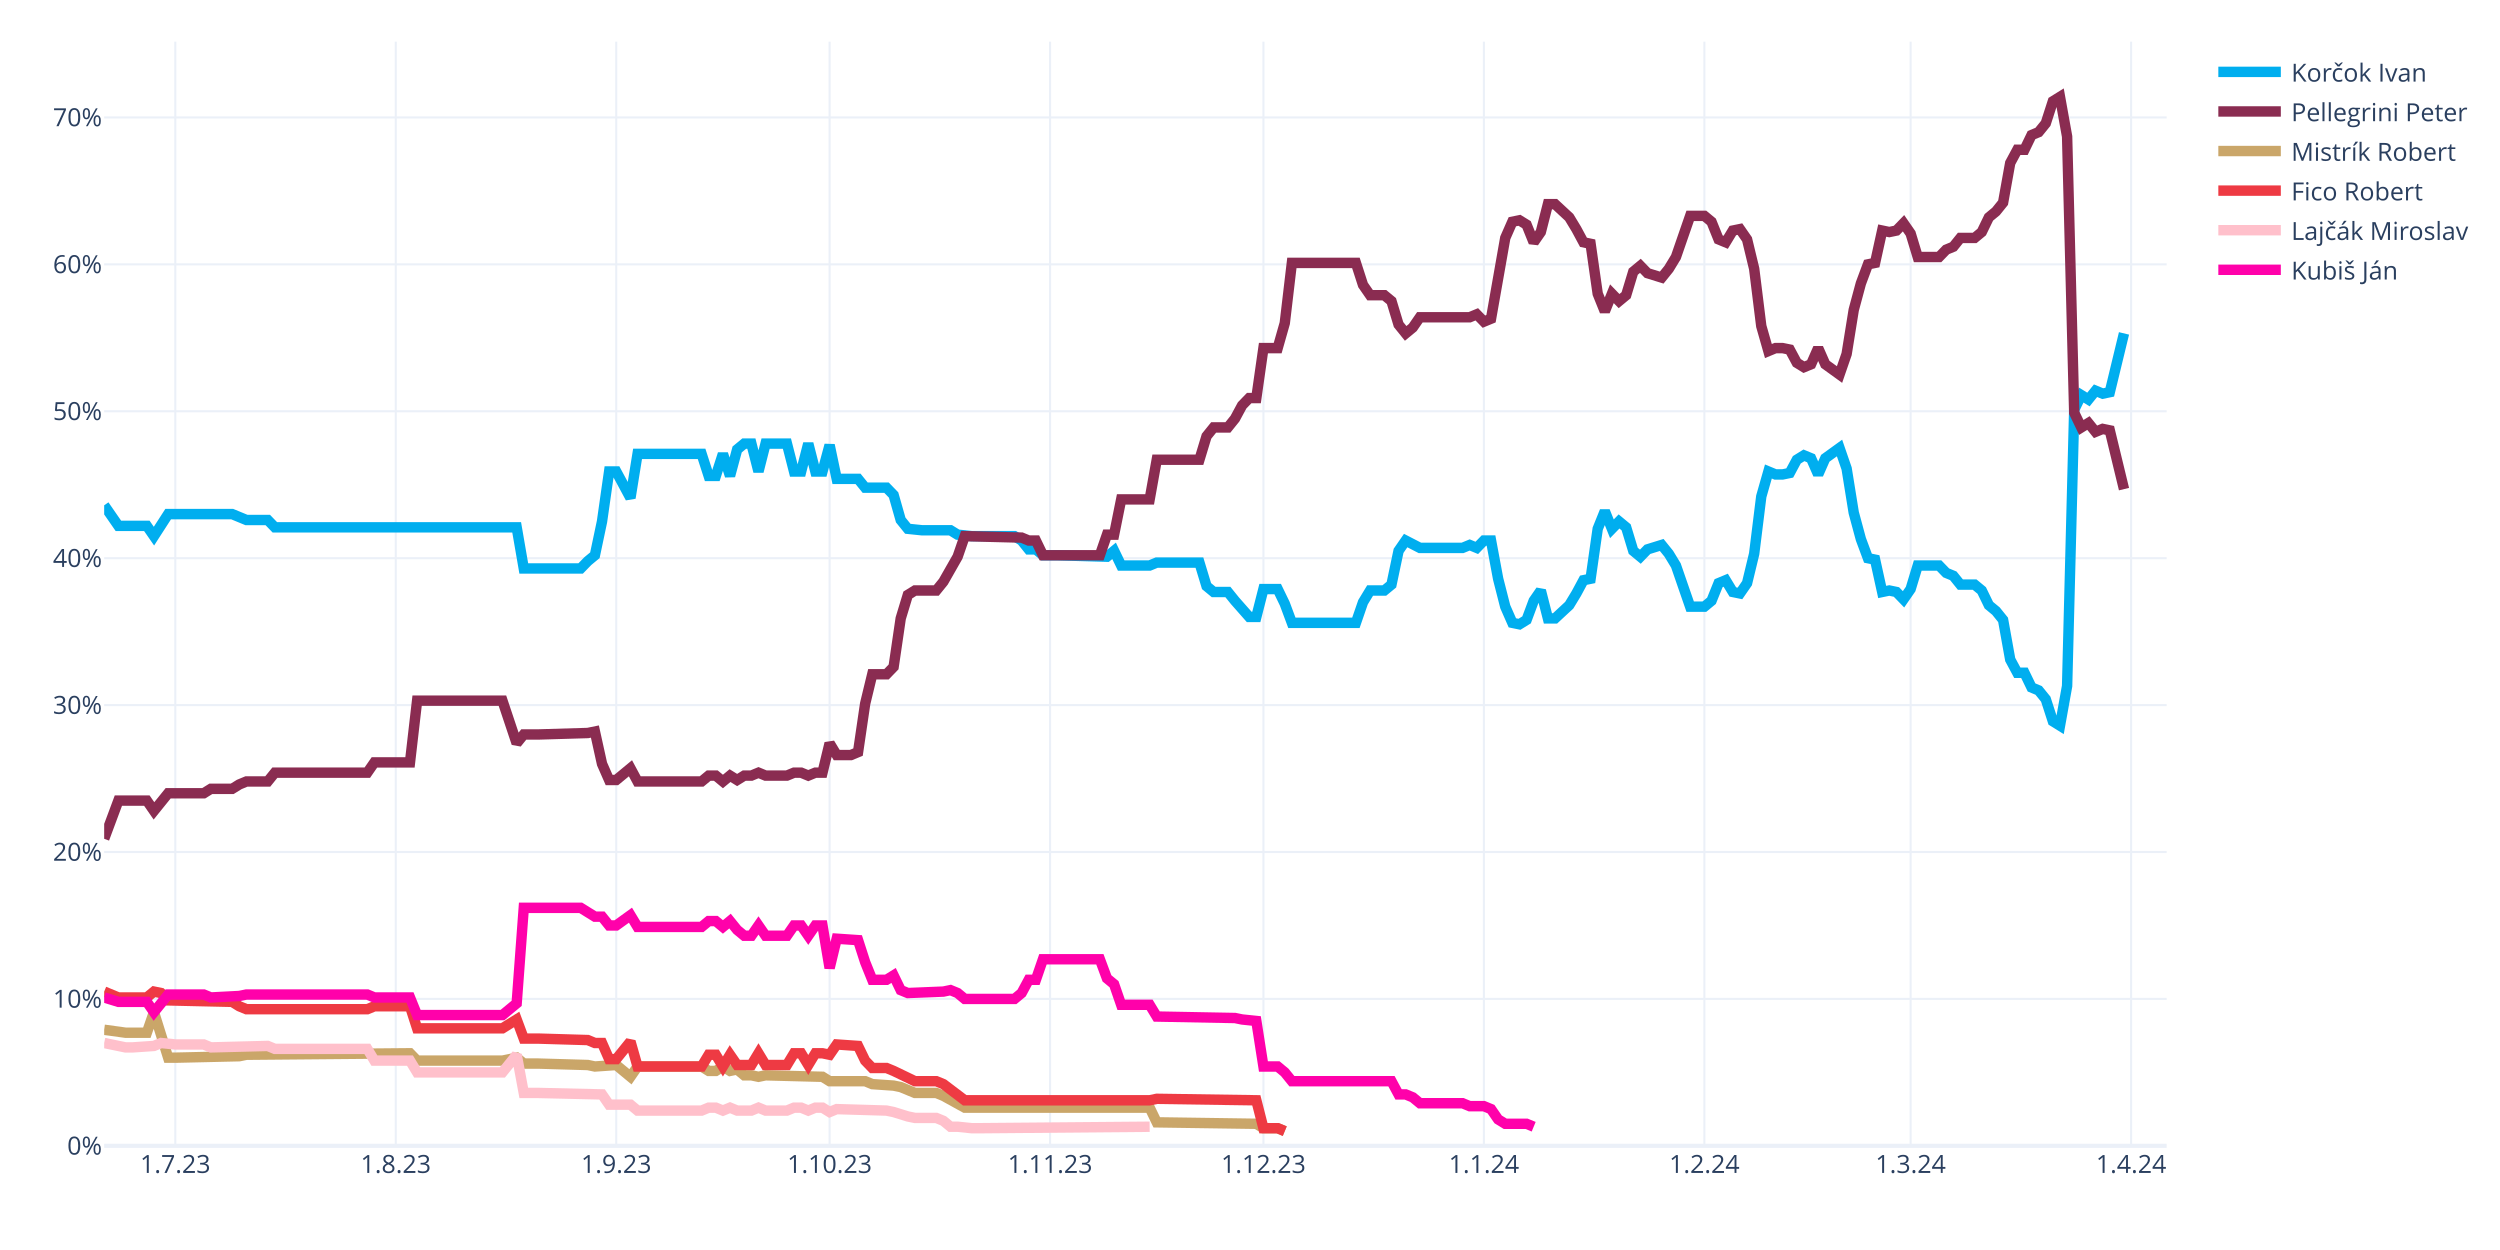
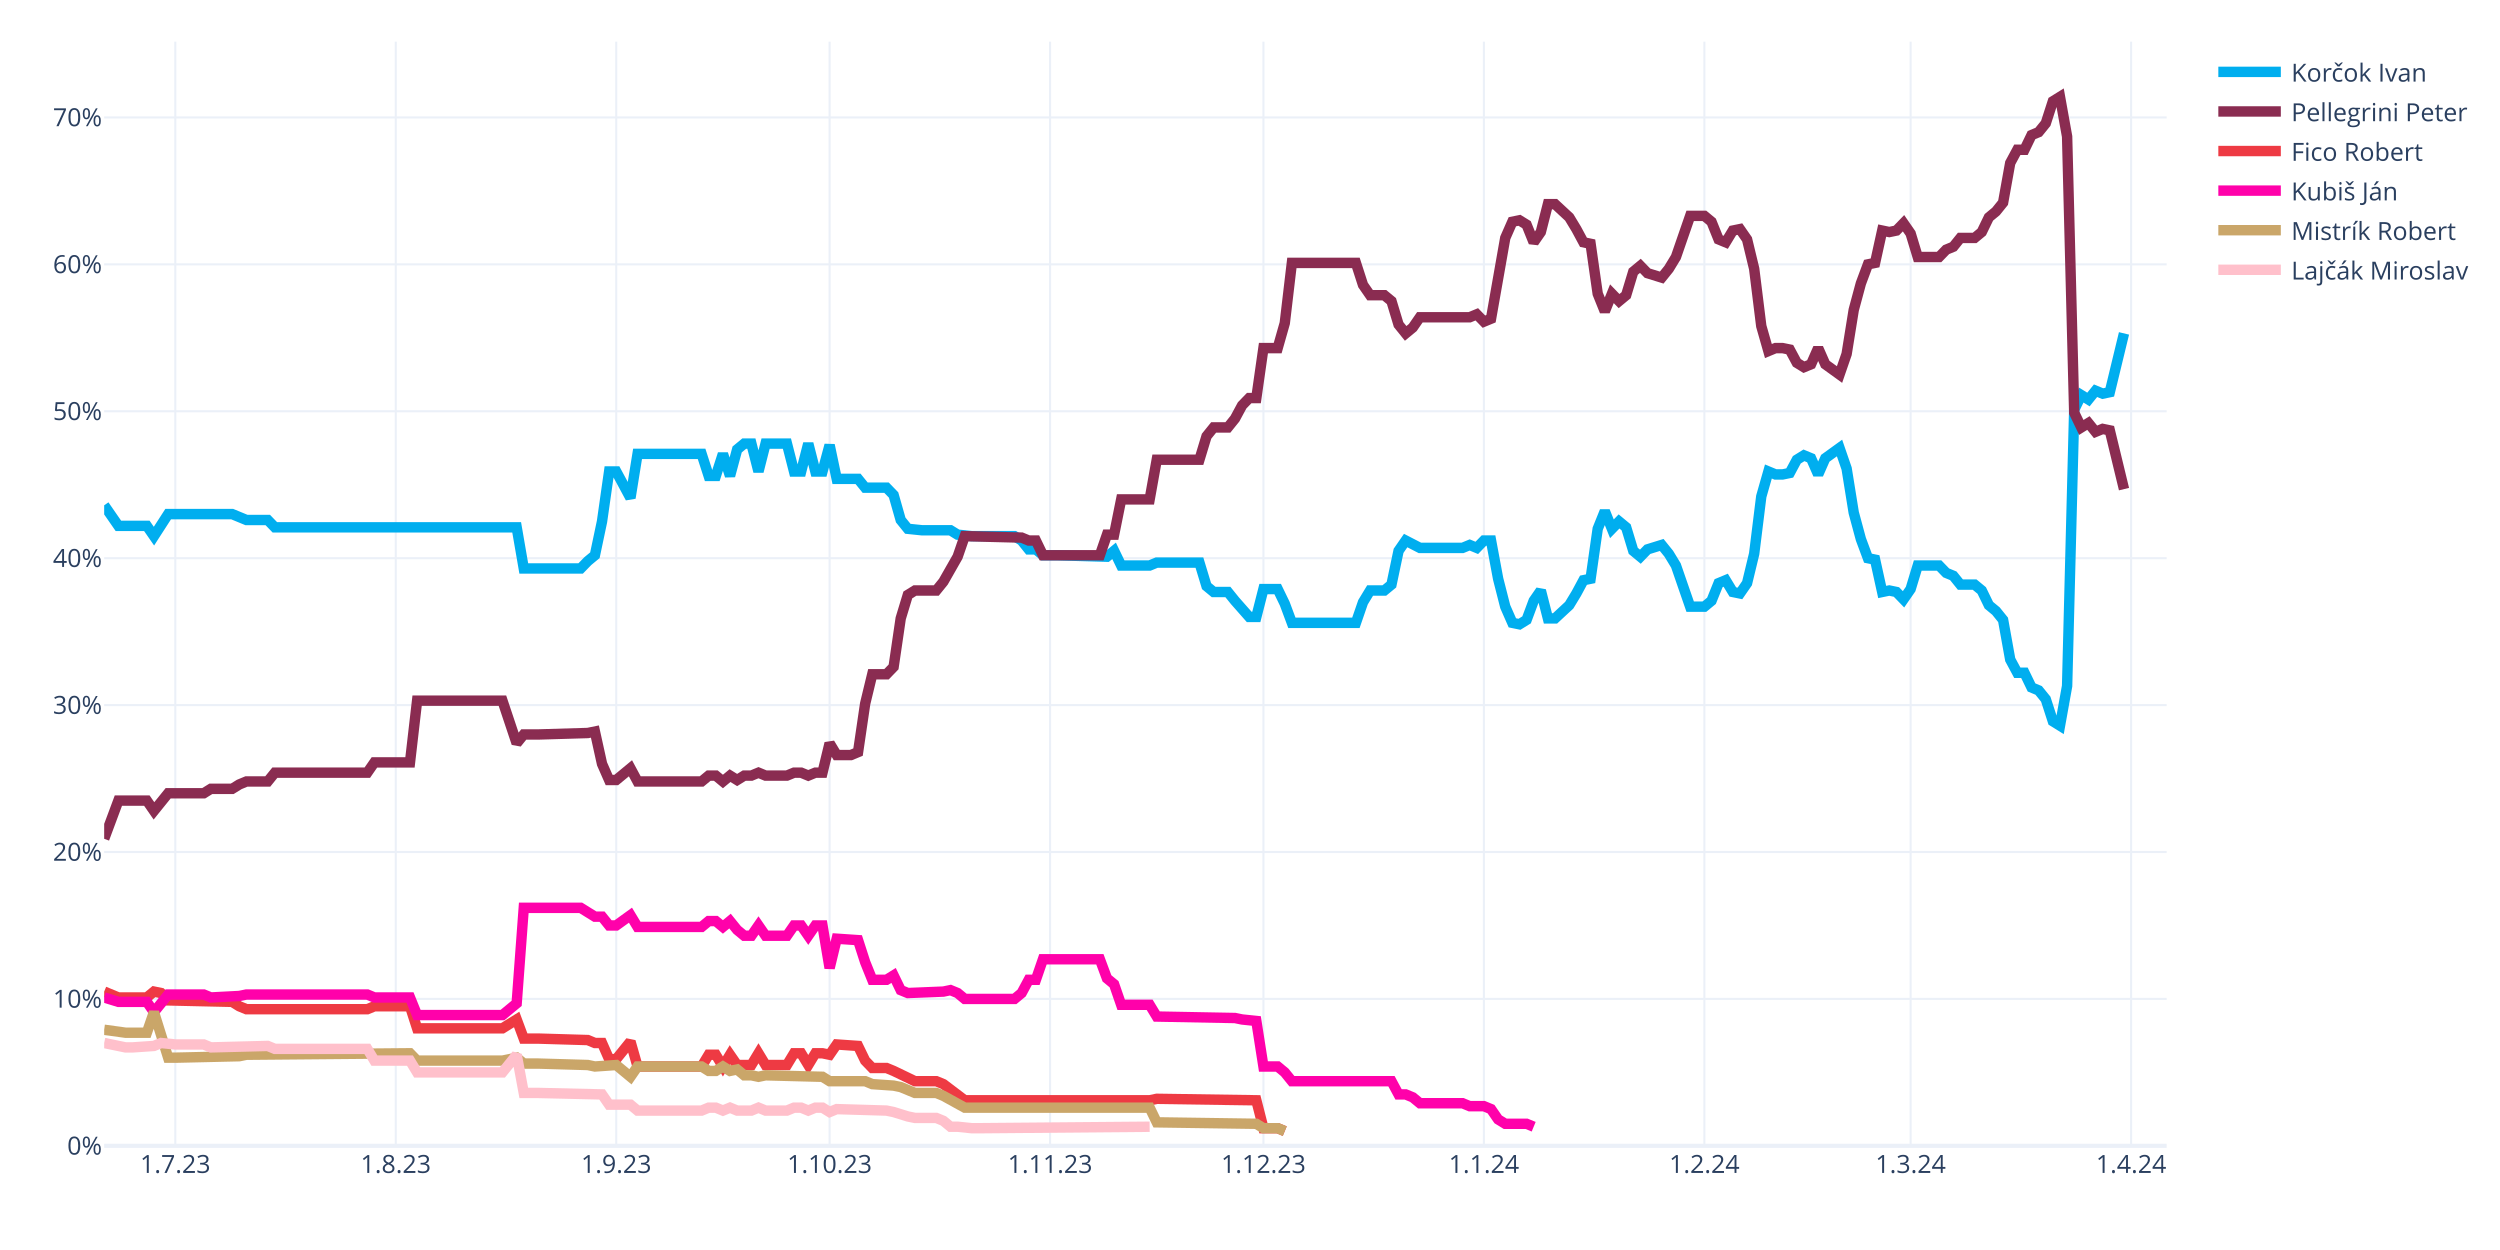
<svg xmlns="http://www.w3.org/2000/svg" class="main-svg" width="1200" height="600" style="" viewBox="0 0 1200 600">
  <rect x="0" y="0" width="1200" height="600" style="fill: rgb(255, 255, 255); fill-opacity: 1;" />
-   <defs id="defs-477fc2">
+   <defs id="defs-facad0">
    <g class="clips">
-       <clipPath id="clip477fc2xyplot" class="plotclip">
+       <clipPath id="clipfacad0xyplot" class="plotclip">
        <rect width="990" height="530" />
      </clipPath>
-       <clipPath class="axesclip" id="clip477fc2x">
+       <clipPath class="axesclip" id="clipfacad0x">
        <rect x="50" y="0" width="990" height="600" />
      </clipPath>
-       <clipPath class="axesclip" id="clip477fc2y">
+       <clipPath class="axesclip" id="clipfacad0y">
        <rect x="0" y="20" width="1200" height="530" />
      </clipPath>
-       <clipPath class="axesclip" id="clip477fc2xy">
+       <clipPath class="axesclip" id="clipfacad0xy">
        <rect x="50" y="20" width="990" height="530" />
      </clipPath>
    </g>
    <g class="gradients" />
    <g class="patterns" />
  </defs>
  <g class="bglayer" />
  <g class="layer-below">
    <g class="imagelayer" />
    <g class="shapelayer" />
  </g>
  <g class="cartesianlayer">
    <g class="subplot xy">
      <g class="layer-subplot">
        <g class="shapelayer" />
        <g class="imagelayer" />
      </g>
      <g class="minor-gridlayer">
        <g class="x" />
        <g class="y" />
      </g>
      <g class="gridlayer">
        <g class="x">
          <path class="xgrid crisp" transform="translate(84.14,0)" d="M0,20v530" style="stroke: rgb(235, 240, 248); stroke-opacity: 1; stroke-width: 1px;" />
          <path class="xgrid crisp" transform="translate(189.97,0)" d="M0,20v530" style="stroke: rgb(235, 240, 248); stroke-opacity: 1; stroke-width: 1px;" />
          <path class="xgrid crisp" transform="translate(295.79,0)" d="M0,20v530" style="stroke: rgb(235, 240, 248); stroke-opacity: 1; stroke-width: 1px;" />
          <path class="xgrid crisp" transform="translate(398.21,0)" d="M0,20v530" style="stroke: rgb(235, 240, 248); stroke-opacity: 1; stroke-width: 1px;" />
          <path class="xgrid crisp" transform="translate(504.03,0)" d="M0,20v530" style="stroke: rgb(235, 240, 248); stroke-opacity: 1; stroke-width: 1px;" />
          <path class="xgrid crisp" transform="translate(606.45,0)" d="M0,20v530" style="stroke: rgb(235, 240, 248); stroke-opacity: 1; stroke-width: 1px;" />
          <path class="xgrid crisp" transform="translate(712.28,0)" d="M0,20v530" style="stroke: rgb(235, 240, 248); stroke-opacity: 1; stroke-width: 1px;" />
          <path class="xgrid crisp" transform="translate(818.1,0)" d="M0,20v530" style="stroke: rgb(235, 240, 248); stroke-opacity: 1; stroke-width: 1px;" />
          <path class="xgrid crisp" transform="translate(917.1,0)" d="M0,20v530" style="stroke: rgb(235, 240, 248); stroke-opacity: 1; stroke-width: 1px;" />
          <path class="xgrid crisp" transform="translate(1022.93,0)" d="M0,20v530" style="stroke: rgb(235, 240, 248); stroke-opacity: 1; stroke-width: 1px;" />
        </g>
        <g class="y">
          <path class="ygrid crisp" transform="translate(0,479.48)" d="M50,0h990" style="stroke: rgb(235, 240, 248); stroke-opacity: 1; stroke-width: 1px;" />
          <path class="ygrid crisp" transform="translate(0,408.96)" d="M50,0h990" style="stroke: rgb(235, 240, 248); stroke-opacity: 1; stroke-width: 1px;" />
          <path class="ygrid crisp" transform="translate(0,338.45)" d="M50,0h990" style="stroke: rgb(235, 240, 248); stroke-opacity: 1; stroke-width: 1px;" />
          <path class="ygrid crisp" transform="translate(0,267.93)" d="M50,0h990" style="stroke: rgb(235, 240, 248); stroke-opacity: 1; stroke-width: 1px;" />
          <path class="ygrid crisp" transform="translate(0,197.41)" d="M50,0h990" style="stroke: rgb(235, 240, 248); stroke-opacity: 1; stroke-width: 1px;" />
          <path class="ygrid crisp" transform="translate(0,126.89)" d="M50,0h990" style="stroke: rgb(235, 240, 248); stroke-opacity: 1; stroke-width: 1px;" />
          <path class="ygrid crisp" transform="translate(0,56.37)" d="M50,0h990" style="stroke: rgb(235, 240, 248); stroke-opacity: 1; stroke-width: 1px;" />
        </g>
      </g>
      <g class="zerolinelayer">
        <path class="yzl zl crisp" transform="translate(0,550)" d="M50,0h990" style="stroke: rgb(235, 240, 248); stroke-opacity: 1; stroke-width: 2px;" />
      </g>
      <g class="layer-between">
        <g class="shapelayer" />
        <g class="imagelayer" />
      </g>
      <path class="xlines-below" />
      <path class="ylines-below" />
      <g class="overlines-below" />
      <g class="xaxislayer-below" />
      <g class="yaxislayer-below" />
      <g class="overaxes-below" />
-       <g class="plot" transform="translate(50,20)" clip-path="url(#clip477fc2xyplot)">
+       <g class="plot" transform="translate(50,20)" clip-path="url(#clipfacad0xyplot)">
        <g class="scatterlayer mlayer">
-           <g class="trace scatter trace12258c" style="stroke-miterlimit: 2; opacity: 1;">
+           <g class="trace scatter trace607f78" style="stroke-miterlimit: 2; opacity: 1;">
            <g class="fills" />
            <g class="errorbars" />
            <g class="lines">
              <path class="js-line" d="M0,222.54L6.83,232.41L10.24,232.41L20.48,232.41L23.9,237.35L30.72,226.77L34.14,226.77L61.45,226.77L64.86,228.18L68.28,229.59L71.69,229.59L78.52,229.59L81.93,233.12L198,233.12L201.41,252.86L228.72,252.86L232.14,249.34L235.55,246.52L238.97,230.3L242.38,206.32L245.79,206.32L252.62,219.01L256.03,197.86L286.76,197.86L290.17,208.44L293.59,208.44L297,197.86L300.41,208.44L303.83,195.74L307.24,192.92L310.66,192.92L314.07,206.32L317.48,192.92L327.72,192.92L331.14,206.32L334.55,206.32L337.97,192.92L341.38,206.32L344.79,206.32L348.21,193.63L351.62,209.85L361.86,209.85L365.28,214.08L375.52,214.08L378.93,217.6L382.34,229.59L385.76,233.82L392.59,234.53L396,234.53L406.24,234.53L409.66,236.64L416.48,237.35L419.9,237.35L436.97,237.35L440.38,239.46L443.79,243.7L447.21,243.7L450.62,246.52L457.45,246.52L481.34,247.22L484.76,244.4L488.17,251.45L491.59,251.45L501.83,251.45L505.24,250.04L525.72,250.04L529.14,261.33L532.55,264.15L535.97,264.15L539.38,264.15L542.79,268.38L549.62,276.13L553.03,276.13L556.45,262.74L559.86,262.74L563.28,262.74L566.69,269.79L570.1,278.96L573.52,278.96L600.83,278.96L604.24,269.08L607.66,263.44L611.07,263.44L614.48,263.44L617.9,260.62L621.31,244.4L624.72,239.46L631.55,242.99L634.97,242.99L652.03,242.99L655.45,241.58L658.86,242.99L662.28,239.46L665.69,239.46L669.1,257.8L672.52,271.2L675.93,278.96L679.34,279.66L682.76,277.54L686.17,268.38L689.59,263.44L693,276.84L696.41,276.84L703.24,270.49L706.66,264.85L710.07,258.5L713.48,257.8L716.9,233.82L720.31,225.36L723.72,233.82L727.14,230.3L730.55,233.12L733.97,244.4L737.38,247.22L740.79,243.7L747.62,241.58L751.03,245.81L754.45,251.45L757.86,261.33L761.28,271.2L764.69,271.2L768.1,271.2L771.52,268.38L774.93,259.92L778.34,258.5L781.76,264.15L785.17,264.85L788.59,259.92L792,245.81L795.41,218.31L798.83,206.32L802.24,207.73L805.66,207.73L809.07,207.03L812.48,200.68L815.9,198.56L819.31,199.97L822.72,207.73L826.14,199.97L832.97,195.04L836.38,204.91L839.79,226.07L843.21,238.76L846.62,247.93L850.03,248.63L853.45,264.15L856.86,263.44L860.28,264.15L863.69,267.67L867.1,262.74L870.52,251.45L880.76,251.45L884.17,254.98L887.59,256.39L891,260.62L897.83,260.62L901.24,263.44L904.66,270.49L908.07,273.31L911.48,277.54L914.9,296.58L918.31,302.93L921.72,302.93L925.14,309.98L928.55,311.39L931.97,315.62L935.38,326.2L938.79,328.32L942.21,309.28L945.62,176.7L949.03,169.65L952.45,171.77L955.86,167.54L959.28,168.95L962.69,168.24L969.52,140.03" style="vector-effect: none; fill: none; stroke: rgb(0, 174, 239); stroke-opacity: 1; stroke-width: 5px; opacity: 1;" />
            </g>
            <g class="points" />
            <g class="text" />
          </g>
-           <g class="trace scatter trace6a6ab9" style="stroke-miterlimit: 2; opacity: 1;">
+           <g class="trace scatter tracecd8d70" style="stroke-miterlimit: 2; opacity: 1;">
            <g class="fills" />
            <g class="errorbars" />
            <g class="lines">
              <path class="js-line" d="M0,382.62L6.83,364.28L10.24,364.28L20.48,364.28L23.9,369.22L30.72,360.76L34.14,360.76L47.79,360.76L51.21,358.64L61.45,358.64L64.86,356.53L68.28,355.11L71.69,355.11L78.52,355.11L81.93,350.88L126.31,350.88L129.72,345.95L146.79,345.95L150.21,316.33L191.17,316.33L198,336.78L201.41,332.55L208.24,332.55L232.14,331.84L235.55,331.14L238.97,346.65L242.38,354.41L245.79,354.41L249.21,351.59L252.62,348.77L256.03,355.11L286.76,355.11L290.17,352.29L293.59,352.29L297,355.11L300.41,352.29L303.83,354.41L307.24,352.29L310.66,352.29L314.07,350.88L317.48,352.29L327.72,352.29L331.14,350.88L334.55,350.88L337.97,352.29L341.38,350.88L344.79,350.88L348.21,336.78L351.62,342.42L358.45,342.42L361.86,341.01L365.28,317.74L368.69,303.64L375.52,303.64L378.93,300.11L382.34,276.84L385.76,265.56L389.17,263.44L392.59,263.44L399.41,263.44L402.83,259.21L409.66,247.22L413.07,237.35L440.38,238.05L443.79,239.46L447.21,239.46L450.62,246.52L477.93,246.52L481.34,236.64L484.76,236.64L488.17,219.72L501.83,219.72L505.24,200.68L525.72,200.68L529.14,189.4L532.55,185.17L535.97,185.17L539.38,185.17L542.79,180.93L546.21,174.59L549.62,171.06L553.03,171.06L556.45,147.09L563.28,147.09L566.69,135.1L570.1,106.19L573.52,106.19L600.83,106.19L604.24,116.76L607.66,121.7L611.07,121.7L614.48,121.7L617.9,124.52L621.31,135.8L624.72,140.03L628.14,137.21L631.55,132.28L655.45,132.28L658.86,130.87L662.28,134.39L665.69,132.98L672.52,94.2L675.93,86.44L679.34,85.74L682.76,87.85L686.17,96.31L689.59,91.38L693,77.98L696.41,77.98L703.24,84.32L706.66,89.97L710.07,96.31L713.48,97.02L716.9,120.99L720.31,129.46L723.72,120.99L727.14,124.52L730.55,121.7L733.97,110.42L737.38,107.6L740.79,111.12L747.62,113.24L751.03,109.01L754.45,103.36L757.86,93.49L761.28,83.62L764.69,83.62L768.1,83.62L771.52,86.44L774.93,94.9L778.34,96.31L781.76,90.67L785.17,89.97L788.59,94.9L792,109.01L795.41,136.51L798.83,148.5L802.24,147.09L805.66,147.09L809.07,147.79L812.48,154.14L815.9,156.25L819.31,154.84L822.72,147.09L826.14,154.84L832.97,159.78L836.38,149.91L839.79,128.75L843.21,116.06L846.62,106.89L850.03,106.19L853.45,90.67L856.86,91.38L860.28,90.67L863.69,87.15L867.1,92.08L870.52,103.36L880.76,103.36L884.17,99.84L887.59,98.43L891,94.2L897.83,94.2L901.24,91.38L904.66,84.32L908.07,81.5L911.48,77.27L914.9,58.23L918.31,51.89L921.72,51.89L925.14,44.83L928.55,43.42L931.97,39.19L935.38,28.62L938.79,26.5L942.21,45.54L945.62,178.11L949.03,185.17L952.45,183.05L955.86,187.28L959.28,185.87L962.69,186.58L969.52,214.78" style="vector-effect: none; fill: none; stroke: rgb(138, 44, 81); stroke-opacity: 1; stroke-width: 5px; opacity: 1;" />
            </g>
            <g class="points" />
            <g class="text" />
          </g>
-           <g class="trace scatter tracebc5f1b" style="stroke-miterlimit: 2; opacity: 1;">
+           <g class="trace scatter tracec73d2d" style="stroke-miterlimit: 2; opacity: 1;">
+             <g class="fills" />
+             <g class="errorbars" />
+             <g class="lines">
+               <path class="js-line" d="M0,455.96L6.83,458.78L10.24,458.78L20.48,458.78L23.9,455.96L27.31,456.66L30.72,460.19L61.45,460.89L64.86,463.01L68.28,464.42L71.69,464.42L126.31,464.42L129.72,463.01L146.79,463.01L150.21,473.59L191.17,473.59L198,469.35L201.41,478.52L208.24,478.52L232.14,479.23L235.55,480.64L238.97,480.64L242.38,488.39L245.79,488.39L249.21,484.16L252.62,479.93L256.03,491.92L286.76,491.92L290.17,486.28L293.59,486.28L297,491.92L300.41,486.28L303.83,491.21L310.66,491.21L314.07,485.57L317.48,491.21L320.9,491.21L327.72,491.21L331.14,485.57L334.55,485.57L337.97,491.21L341.38,485.57L344.79,485.57L348.21,486.28L351.62,481.34L361.86,482.05L365.28,489.1L368.69,492.63L372.1,492.63L375.52,492.63L378.93,494.04L389.17,498.97L392.59,498.97L399.41,498.97L402.83,500.38L413.07,508.14L416.48,508.14L501.83,508.14L505.24,507.43L553.03,508.14L556.45,521.54L563.28,521.54L566.69,522.95" style="vector-effect: none; fill: none; stroke: rgb(238, 58, 67); stroke-opacity: 1; stroke-width: 5px; opacity: 1;" />
+             </g>
+             <g class="points" />
+             <g class="text" />
+           </g>
+           <g class="trace scatter trace8f98ff" style="stroke-miterlimit: 2; opacity: 1;">
+             <g class="fills" />
+             <g class="errorbars" />
+             <g class="lines">
+               <path class="js-line" d="M0,458.78L6.83,460.89L10.24,460.89L20.48,460.89L23.9,465.83L30.72,457.37L34.14,457.37L47.79,457.37L51.21,458.78L64.86,458.07L68.28,457.37L126.31,457.37L129.72,458.78L146.79,458.78L150.21,467.24L191.17,467.24L198,461.6L201.41,415.76L208.24,415.76L228.72,415.76L232.14,417.88L235.55,419.99L238.97,419.99L242.38,424.22L245.79,424.22L252.62,419.29L256.03,424.93L286.76,424.93L290.17,422.11L293.59,422.11L297,424.93L300.41,422.11L303.83,426.34L307.24,429.16L310.66,429.16L314.07,424.22L317.48,429.16L327.72,429.16L331.14,424.22L334.55,424.22L337.97,429.16L341.38,424.22L344.79,424.22L348.21,444.67L351.62,430.57L361.86,431.27L365.28,441.85L368.69,450.31L372.1,450.31L375.52,450.31L378.93,448.2L382.34,455.25L385.76,456.66L402.83,455.96L406.24,455.25L409.66,456.66L413.07,459.48L436.97,459.48L440.38,456.66L443.79,450.31L447.21,450.31L450.62,440.44L457.45,440.44L477.93,440.44L481.34,449.61L484.76,452.43L488.17,462.3L501.83,462.3L505.24,467.94L542.79,468.65L546.21,469.35L553.03,470.06L556.45,491.92L563.28,491.92L566.69,494.74L570.1,498.97L573.52,498.97L617.9,498.97L621.31,505.32L624.72,505.32L628.14,506.73L631.55,509.55L634.97,509.55L652.03,509.55L655.45,510.96L662.28,510.96L665.69,512.37L669.1,517.31L672.52,519.42L682.76,519.42L686.17,520.83" style="vector-effect: none; fill: none; stroke: rgb(255, 1, 170); stroke-opacity: 1; stroke-width: 5px; opacity: 1;" />
+             </g>
+             <g class="points" />
+             <g class="text" />
+           </g>
+           <g class="trace scatter trace14d996" style="stroke-miterlimit: 2; opacity: 1;">
            <g class="fills" />
            <g class="errorbars" />
            <g class="lines">
              <path class="js-line" d="M0,474.29L10.24,475.7L13.66,475.7L20.48,475.7L23.9,465.83L30.72,487.69L34.14,487.69L64.86,486.98L68.28,486.28L146.79,485.57L150.21,489.1L191.17,489.1L198,487.69L201.41,490.51L208.24,490.51L232.14,491.21L235.55,491.92L245.79,491.21L249.21,494.04L252.62,496.86L256.03,491.92L286.76,491.92L290.17,494.04L293.59,494.04L297,491.92L300.41,494.04L303.83,493.33L307.24,496.15L310.66,496.15L314.07,496.86L317.48,496.15L344.79,496.86L348.21,498.97L365.28,498.97L368.69,500.38L378.93,501.09L382.34,501.79L389.17,504.61L392.59,504.61L399.41,504.61L402.83,506.02L413.07,511.67L416.48,511.67L501.83,511.67L505.24,518.72L553.03,519.42L556.45,521.54L563.28,521.54L566.69,522.95" style="vector-effect: none; fill: none; stroke: rgb(202, 166, 105); stroke-opacity: 1; stroke-width: 5px; opacity: 1;" />
            </g>
            <g class="points" />
            <g class="text" />
          </g>
-           <g class="trace scatter tracedd1645" style="stroke-miterlimit: 2; opacity: 1;">
-             <g class="fills" />
-             <g class="errorbars" />
-             <g class="lines">
-               <path class="js-line" d="M0,455.96L6.83,458.78L10.24,458.78L20.48,458.78L23.9,455.96L27.31,456.66L30.72,460.19L61.45,460.89L64.86,463.01L68.28,464.42L71.69,464.42L126.31,464.42L129.72,463.01L146.79,463.01L150.21,473.59L191.17,473.59L198,469.35L201.41,478.52L208.24,478.52L232.14,479.23L235.55,480.64L238.97,480.64L242.38,488.39L245.79,488.39L249.21,484.16L252.62,479.93L256.03,491.92L286.76,491.92L290.17,486.28L293.59,486.28L297,491.92L300.41,486.28L303.83,491.21L310.66,491.21L314.07,485.57L317.48,491.21L320.9,491.21L327.72,491.21L331.14,485.57L334.55,485.57L337.97,491.21L341.38,485.57L344.79,485.57L348.21,486.28L351.62,481.34L361.86,482.05L365.28,489.1L368.69,492.63L372.1,492.63L375.52,492.63L378.93,494.04L389.17,498.97L392.59,498.97L399.41,498.97L402.83,500.38L413.07,508.14L416.48,508.14L501.83,508.14L505.24,507.43L553.03,508.14L556.45,521.54L563.28,521.54L566.69,522.95" style="vector-effect: none; fill: none; stroke: rgb(238, 58, 67); stroke-opacity: 1; stroke-width: 5px; opacity: 1;" />
-             </g>
-             <g class="points" />
-             <g class="text" />
-           </g>
-           <g class="trace scatter trace20c0be" style="stroke-miterlimit: 2; opacity: 1;">
+           <g class="trace scatter traced996ba" style="stroke-miterlimit: 2; opacity: 1;">
            <g class="fills" />
            <g class="errorbars" />
            <g class="lines">
              <path class="js-line" d="M0,480.64L10.24,482.75L13.66,482.75L23.9,482.05L27.31,480.64L34.14,481.34L37.55,481.34L47.79,481.34L51.21,482.75L78.52,482.05L81.93,483.46L126.31,483.46L129.72,489.1L146.79,489.1L150.21,494.74L191.17,494.74L198,486.28L201.41,504.61L208.24,504.61L238.97,505.32L242.38,510.25L252.62,510.25L256.03,513.08L286.76,513.08L290.17,511.67L293.59,511.67L297,513.08L300.41,511.67L303.83,513.08L310.66,513.08L314.07,511.67L317.48,513.08L320.9,513.08L327.72,513.08L331.14,511.67L334.55,511.67L337.97,513.08L341.38,511.67L344.79,511.67L348.21,513.78L351.62,512.37L375.52,513.08L378.93,513.78L385.76,515.9L389.17,516.6L399.41,516.6L402.83,518.01L406.24,520.83L409.66,520.83L416.48,521.54L419.9,521.54L501.83,520.83" style="vector-effect: none; fill: none; stroke: rgb(255, 192, 203); stroke-opacity: 1; stroke-width: 5px; opacity: 1;" />
-             </g>
-             <g class="points" />
-             <g class="text" />
-           </g>
-           <g class="trace scatter trace51c284" style="stroke-miterlimit: 2; opacity: 1;">
-             <g class="fills" />
-             <g class="errorbars" />
-             <g class="lines">
-               <path class="js-line" d="M0,458.78L6.83,460.89L10.24,460.89L20.48,460.89L23.9,465.83L30.72,457.37L34.14,457.37L47.79,457.37L51.21,458.78L64.86,458.07L68.28,457.37L126.31,457.37L129.72,458.78L146.79,458.78L150.21,467.24L191.17,467.24L198,461.6L201.41,415.76L208.24,415.76L228.72,415.76L232.14,417.88L235.55,419.99L238.97,419.99L242.38,424.22L245.79,424.22L252.62,419.29L256.03,424.93L286.76,424.93L290.17,422.11L293.59,422.11L297,424.93L300.41,422.11L303.83,426.34L307.24,429.16L310.66,429.16L314.07,424.22L317.48,429.16L327.72,429.16L331.14,424.22L334.55,424.22L337.97,429.16L341.38,424.22L344.79,424.22L348.21,444.67L351.62,430.57L361.86,431.27L365.28,441.85L368.69,450.31L372.1,450.31L375.52,450.31L378.93,448.2L382.34,455.25L385.76,456.66L402.83,455.96L406.24,455.25L409.66,456.66L413.07,459.48L436.97,459.48L440.38,456.66L443.79,450.31L447.21,450.31L450.62,440.44L457.45,440.44L477.93,440.44L481.34,449.61L484.76,452.43L488.17,462.3L501.83,462.3L505.24,467.94L542.79,468.65L546.21,469.35L553.03,470.06L556.45,491.92L563.28,491.92L566.69,494.74L570.1,498.97L573.52,498.97L617.9,498.97L621.31,505.32L624.72,505.32L628.14,506.73L631.55,509.55L634.97,509.55L652.03,509.55L655.45,510.96L662.28,510.96L665.69,512.37L669.1,517.31L672.52,519.42L682.76,519.42L686.17,520.83" style="vector-effect: none; fill: none; stroke: rgb(255, 1, 170); stroke-opacity: 1; stroke-width: 5px; opacity: 1;" />
            </g>
            <g class="points" />
            <g class="text" />
          </g>
        </g>
      </g>
      <g class="overplot" />
      <path class="xlines-above crisp" d="M0,0" style="fill: none;" />
      <path class="ylines-above crisp" d="M0,0" style="fill: none;" />
      <g class="overlines-above" />
      <g class="xaxislayer-above">
        <g class="xtick">
          <text text-anchor="middle" x="0" y="563" transform="translate(84.14,0)" style="font-family: 'Open Sans', verdana, arial, sans-serif; font-size: 12px; fill: rgb(42, 63, 95); fill-opacity: 1; white-space: pre; opacity: 1;">1.7.23</text>
        </g>
        <g class="xtick">
          <text text-anchor="middle" x="0" y="563" style="font-family: 'Open Sans', verdana, arial, sans-serif; font-size: 12px; fill: rgb(42, 63, 95); fill-opacity: 1; white-space: pre; opacity: 1;" transform="translate(189.97,0)">1.8.23</text>
        </g>
        <g class="xtick">
          <text text-anchor="middle" x="0" y="563" style="font-family: 'Open Sans', verdana, arial, sans-serif; font-size: 12px; fill: rgb(42, 63, 95); fill-opacity: 1; white-space: pre; opacity: 1;" transform="translate(295.79,0)">1.9.23</text>
        </g>
        <g class="xtick">
          <text text-anchor="middle" x="0" y="563" style="font-family: 'Open Sans', verdana, arial, sans-serif; font-size: 12px; fill: rgb(42, 63, 95); fill-opacity: 1; white-space: pre; opacity: 1;" transform="translate(398.21,0)">1.10.23</text>
        </g>
        <g class="xtick">
          <text text-anchor="middle" x="0" y="563" style="font-family: 'Open Sans', verdana, arial, sans-serif; font-size: 12px; fill: rgb(42, 63, 95); fill-opacity: 1; white-space: pre; opacity: 1;" transform="translate(504.03,0)">1.11.23</text>
        </g>
        <g class="xtick">
          <text text-anchor="middle" x="0" y="563" style="font-family: 'Open Sans', verdana, arial, sans-serif; font-size: 12px; fill: rgb(42, 63, 95); fill-opacity: 1; white-space: pre; opacity: 1;" transform="translate(606.45,0)">1.12.23</text>
        </g>
        <g class="xtick">
          <text text-anchor="middle" x="0" y="563" style="font-family: 'Open Sans', verdana, arial, sans-serif; font-size: 12px; fill: rgb(42, 63, 95); fill-opacity: 1; white-space: pre; opacity: 1;" transform="translate(712.28,0)">1.1.24</text>
        </g>
        <g class="xtick">
          <text text-anchor="middle" x="0" y="563" style="font-family: 'Open Sans', verdana, arial, sans-serif; font-size: 12px; fill: rgb(42, 63, 95); fill-opacity: 1; white-space: pre; opacity: 1;" transform="translate(818.1,0)">1.2.24</text>
        </g>
        <g class="xtick">
          <text text-anchor="middle" x="0" y="563" style="font-family: 'Open Sans', verdana, arial, sans-serif; font-size: 12px; fill: rgb(42, 63, 95); fill-opacity: 1; white-space: pre; opacity: 1;" transform="translate(917.1,0)">1.3.24</text>
        </g>
        <g class="xtick">
          <text text-anchor="middle" x="0" y="563" style="font-family: 'Open Sans', verdana, arial, sans-serif; font-size: 12px; fill: rgb(42, 63, 95); fill-opacity: 1; white-space: pre; opacity: 1;" transform="translate(1022.93,0)">1.4.24</text>
        </g>
      </g>
      <g class="yaxislayer-above">
        <g class="ytick">
          <text text-anchor="end" x="49" y="4.2" transform="translate(0,550)" style="font-family: 'Open Sans', verdana, arial, sans-serif; font-size: 12px; fill: rgb(42, 63, 95); fill-opacity: 1; white-space: pre; opacity: 1;">0%</text>
        </g>
        <g class="ytick">
          <text text-anchor="end" x="49" y="4.2" style="font-family: 'Open Sans', verdana, arial, sans-serif; font-size: 12px; fill: rgb(42, 63, 95); fill-opacity: 1; white-space: pre; opacity: 1;" transform="translate(0,479.48)">10%</text>
        </g>
        <g class="ytick">
          <text text-anchor="end" x="49" y="4.2" style="font-family: 'Open Sans', verdana, arial, sans-serif; font-size: 12px; fill: rgb(42, 63, 95); fill-opacity: 1; white-space: pre; opacity: 1;" transform="translate(0,408.96)">20%</text>
        </g>
        <g class="ytick">
          <text text-anchor="end" x="49" y="4.2" style="font-family: 'Open Sans', verdana, arial, sans-serif; font-size: 12px; fill: rgb(42, 63, 95); fill-opacity: 1; white-space: pre; opacity: 1;" transform="translate(0,338.45)">30%</text>
        </g>
        <g class="ytick">
          <text text-anchor="end" x="49" y="4.2" style="font-family: 'Open Sans', verdana, arial, sans-serif; font-size: 12px; fill: rgb(42, 63, 95); fill-opacity: 1; white-space: pre; opacity: 1;" transform="translate(0,267.93)">40%</text>
        </g>
        <g class="ytick">
          <text text-anchor="end" x="49" y="4.2" style="font-family: 'Open Sans', verdana, arial, sans-serif; font-size: 12px; fill: rgb(42, 63, 95); fill-opacity: 1; white-space: pre; opacity: 1;" transform="translate(0,197.41)">50%</text>
        </g>
        <g class="ytick">
          <text text-anchor="end" x="49" y="4.2" style="font-family: 'Open Sans', verdana, arial, sans-serif; font-size: 12px; fill: rgb(42, 63, 95); fill-opacity: 1; white-space: pre; opacity: 1;" transform="translate(0,126.89)">60%</text>
        </g>
        <g class="ytick">
          <text text-anchor="end" x="49" y="4.2" style="font-family: 'Open Sans', verdana, arial, sans-serif; font-size: 12px; fill: rgb(42, 63, 95); fill-opacity: 1; white-space: pre; opacity: 1;" transform="translate(0,56.37)">70%</text>
        </g>
      </g>
      <g class="overaxes-above" />
    </g>
  </g>
  <g class="polarlayer" />
  <g class="smithlayer" />
  <g class="ternarylayer" />
  <g class="geolayer" />
  <g class="funnelarealayer" />
  <g class="pielayer" />
  <g class="iciclelayer" />
  <g class="treemaplayer" />
  <g class="sunburstlayer" />
  <g class="glimages" />
-   <defs id="topdefs-477fc2">
+   <defs id="topdefs-facad0">
    <g class="clips" />
-     <clipPath id="legend477fc2">
+     <clipPath id="legendfacad0">
      <rect width="128" height="124" x="0" y="0" />
    </clipPath>
  </defs>
  <g class="layer-above">
    <g class="imagelayer" />
    <g class="shapelayer" />
  </g>
  <g class="infolayer">
    <g class="legend" pointer-events="all" transform="translate(1059.8,20)">
      <rect class="bg" shape-rendering="crispEdges" style="stroke: rgb(68, 68, 68); stroke-opacity: 1; fill: rgb(255, 255, 255); fill-opacity: 1; stroke-width: 0px;" width="128" height="124" x="0" y="0" />
-       <g class="scrollbox" transform="" clip-path="url(#legend477fc2)">
+       <g class="scrollbox" transform="" clip-path="url(#legendfacad0)">
        <g class="groups">
          <g class="traces" transform="translate(0,14.5)" style="opacity: 1;">
            <text class="legendtext" text-anchor="start" x="40" y="4.68" style="font-family: 'Open Sans', verdana, arial, sans-serif; font-size: 12px; fill: rgb(42, 63, 95); fill-opacity: 1; white-space: pre;">Korčok Ivan</text>
            <g class="layers" style="opacity: 1;">
              <g class="legendfill" />
              <g class="legendlines">
                <path class="js-line" d="M5,0h30" style="fill: none; stroke: rgb(0, 174, 239); stroke-opacity: 1; stroke-width: 5px;" />
              </g>
              <g class="legendsymbols">
                <g class="legendpoints" />
              </g>
            </g>
            <rect class="legendtoggle" x="0" y="-9.5" width="122.703" height="19" style="fill: rgb(0, 0, 0); fill-opacity: 0;" />
          </g>
          <g class="traces" transform="translate(0,33.5)" style="opacity: 1;">
            <text class="legendtext" text-anchor="start" x="40" y="4.68" style="font-family: 'Open Sans', verdana, arial, sans-serif; font-size: 12px; fill: rgb(42, 63, 95); fill-opacity: 1; white-space: pre;">Pellegrini Peter</text>
            <g class="layers" style="opacity: 1;">
              <g class="legendfill" />
              <g class="legendlines">
                <path class="js-line" d="M5,0h30" style="fill: none; stroke: rgb(138, 44, 81); stroke-opacity: 1; stroke-width: 5px;" />
              </g>
              <g class="legendsymbols">
                <g class="legendpoints" />
              </g>
            </g>
            <rect class="legendtoggle" x="0" y="-9.5" width="122.703" height="19" style="fill: rgb(0, 0, 0); fill-opacity: 0;" />
          </g>
          <g class="traces" transform="translate(0,52.5)" style="opacity: 1;">
+             <text class="legendtext" text-anchor="start" x="40" y="4.68" style="font-family: 'Open Sans', verdana, arial, sans-serif; font-size: 12px; fill: rgb(42, 63, 95); fill-opacity: 1; white-space: pre;">Fico Robert</text>
+             <g class="layers" style="opacity: 1;">
+               <g class="legendfill" />
+               <g class="legendlines">
+                 <path class="js-line" d="M5,0h30" style="fill: none; stroke: rgb(238, 58, 67); stroke-opacity: 1; stroke-width: 5px;" />
+               </g>
+               <g class="legendsymbols">
+                 <g class="legendpoints" />
+               </g>
+             </g>
+             <rect class="legendtoggle" x="0" y="-9.5" width="122.703" height="19" style="fill: rgb(0, 0, 0); fill-opacity: 0;" />
+           </g>
+           <g class="traces" transform="translate(0,71.5)" style="opacity: 1;">
+             <text class="legendtext" text-anchor="start" x="40" y="4.68" style="font-family: 'Open Sans', verdana, arial, sans-serif; font-size: 12px; fill: rgb(42, 63, 95); fill-opacity: 1; white-space: pre;">Kubiš Ján</text>
+             <g class="layers" style="opacity: 1;">
+               <g class="legendfill" />
+               <g class="legendlines">
+                 <path class="js-line" d="M5,0h30" style="fill: none; stroke: rgb(255, 1, 170); stroke-opacity: 1; stroke-width: 5px;" />
+               </g>
+               <g class="legendsymbols">
+                 <g class="legendpoints" />
+               </g>
+             </g>
+             <rect class="legendtoggle" x="0" y="-9.5" width="122.703" height="19" style="fill: rgb(0, 0, 0); fill-opacity: 0;" />
+           </g>
+           <g class="traces" transform="translate(0,90.5)" style="opacity: 1;">
            <text class="legendtext" text-anchor="start" x="40" y="4.68" style="font-family: 'Open Sans', verdana, arial, sans-serif; font-size: 12px; fill: rgb(42, 63, 95); fill-opacity: 1; white-space: pre;">Mistrík Robert</text>
            <g class="layers" style="opacity: 1;">
              <g class="legendfill" />
              <g class="legendlines">
                <path class="js-line" d="M5,0h30" style="fill: none; stroke: rgb(202, 166, 105); stroke-opacity: 1; stroke-width: 5px;" />
              </g>
              <g class="legendsymbols">
                <g class="legendpoints" />
              </g>
            </g>
            <rect class="legendtoggle" x="0" y="-9.5" width="122.703" height="19" style="fill: rgb(0, 0, 0); fill-opacity: 0;" />
          </g>
-           <g class="traces" transform="translate(0,71.5)" style="opacity: 1;">
-             <text class="legendtext" text-anchor="start" x="40" y="4.68" style="font-family: 'Open Sans', verdana, arial, sans-serif; font-size: 12px; fill: rgb(42, 63, 95); fill-opacity: 1; white-space: pre;">Fico Robert</text>
-             <g class="layers" style="opacity: 1;">
-               <g class="legendfill" />
-               <g class="legendlines">
-                 <path class="js-line" d="M5,0h30" style="fill: none; stroke: rgb(238, 58, 67); stroke-opacity: 1; stroke-width: 5px;" />
-               </g>
-               <g class="legendsymbols">
-                 <g class="legendpoints" />
-               </g>
-             </g>
-             <rect class="legendtoggle" x="0" y="-9.5" width="122.703" height="19" style="fill: rgb(0, 0, 0); fill-opacity: 0;" />
-           </g>
-           <g class="traces" transform="translate(0,90.5)" style="opacity: 1;">
+           <g class="traces" transform="translate(0,109.5)" style="opacity: 1;">
            <text class="legendtext" text-anchor="start" x="40" y="4.68" style="font-family: 'Open Sans', verdana, arial, sans-serif; font-size: 12px; fill: rgb(42, 63, 95); fill-opacity: 1; white-space: pre;">Lajčák Miroslav</text>
            <g class="layers" style="opacity: 1;">
              <g class="legendfill" />
              <g class="legendlines">
                <path class="js-line" d="M5,0h30" style="fill: none; stroke: rgb(255, 192, 203); stroke-opacity: 1; stroke-width: 5px;" />
-               </g>
-               <g class="legendsymbols">
-                 <g class="legendpoints" />
-               </g>
-             </g>
-             <rect class="legendtoggle" x="0" y="-9.5" width="122.703" height="19" style="fill: rgb(0, 0, 0); fill-opacity: 0;" />
-           </g>
-           <g class="traces" transform="translate(0,109.5)" style="opacity: 1;">
-             <text class="legendtext" text-anchor="start" x="40" y="4.68" style="font-family: 'Open Sans', verdana, arial, sans-serif; font-size: 12px; fill: rgb(42, 63, 95); fill-opacity: 1; white-space: pre;">Kubiš Ján</text>
-             <g class="layers" style="opacity: 1;">
-               <g class="legendfill" />
-               <g class="legendlines">
-                 <path class="js-line" d="M5,0h30" style="fill: none; stroke: rgb(255, 1, 170); stroke-opacity: 1; stroke-width: 5px;" />
              </g>
              <g class="legendsymbols">
                <g class="legendpoints" />
              </g>
            </g>
            <rect class="legendtoggle" x="0" y="-9.5" width="122.703" height="19" style="fill: rgb(0, 0, 0); fill-opacity: 0;" />
          </g>
        </g>
      </g>
      <rect class="scrollbar" rx="20" ry="3" width="0" height="0" style="fill: rgb(128, 139, 164); fill-opacity: 1;" x="0" y="0" />
    </g>
    <g class="g-gtitle" />
    <g class="g-xtitle" />
    <g class="g-ytitle" />
  </g>
</svg>
